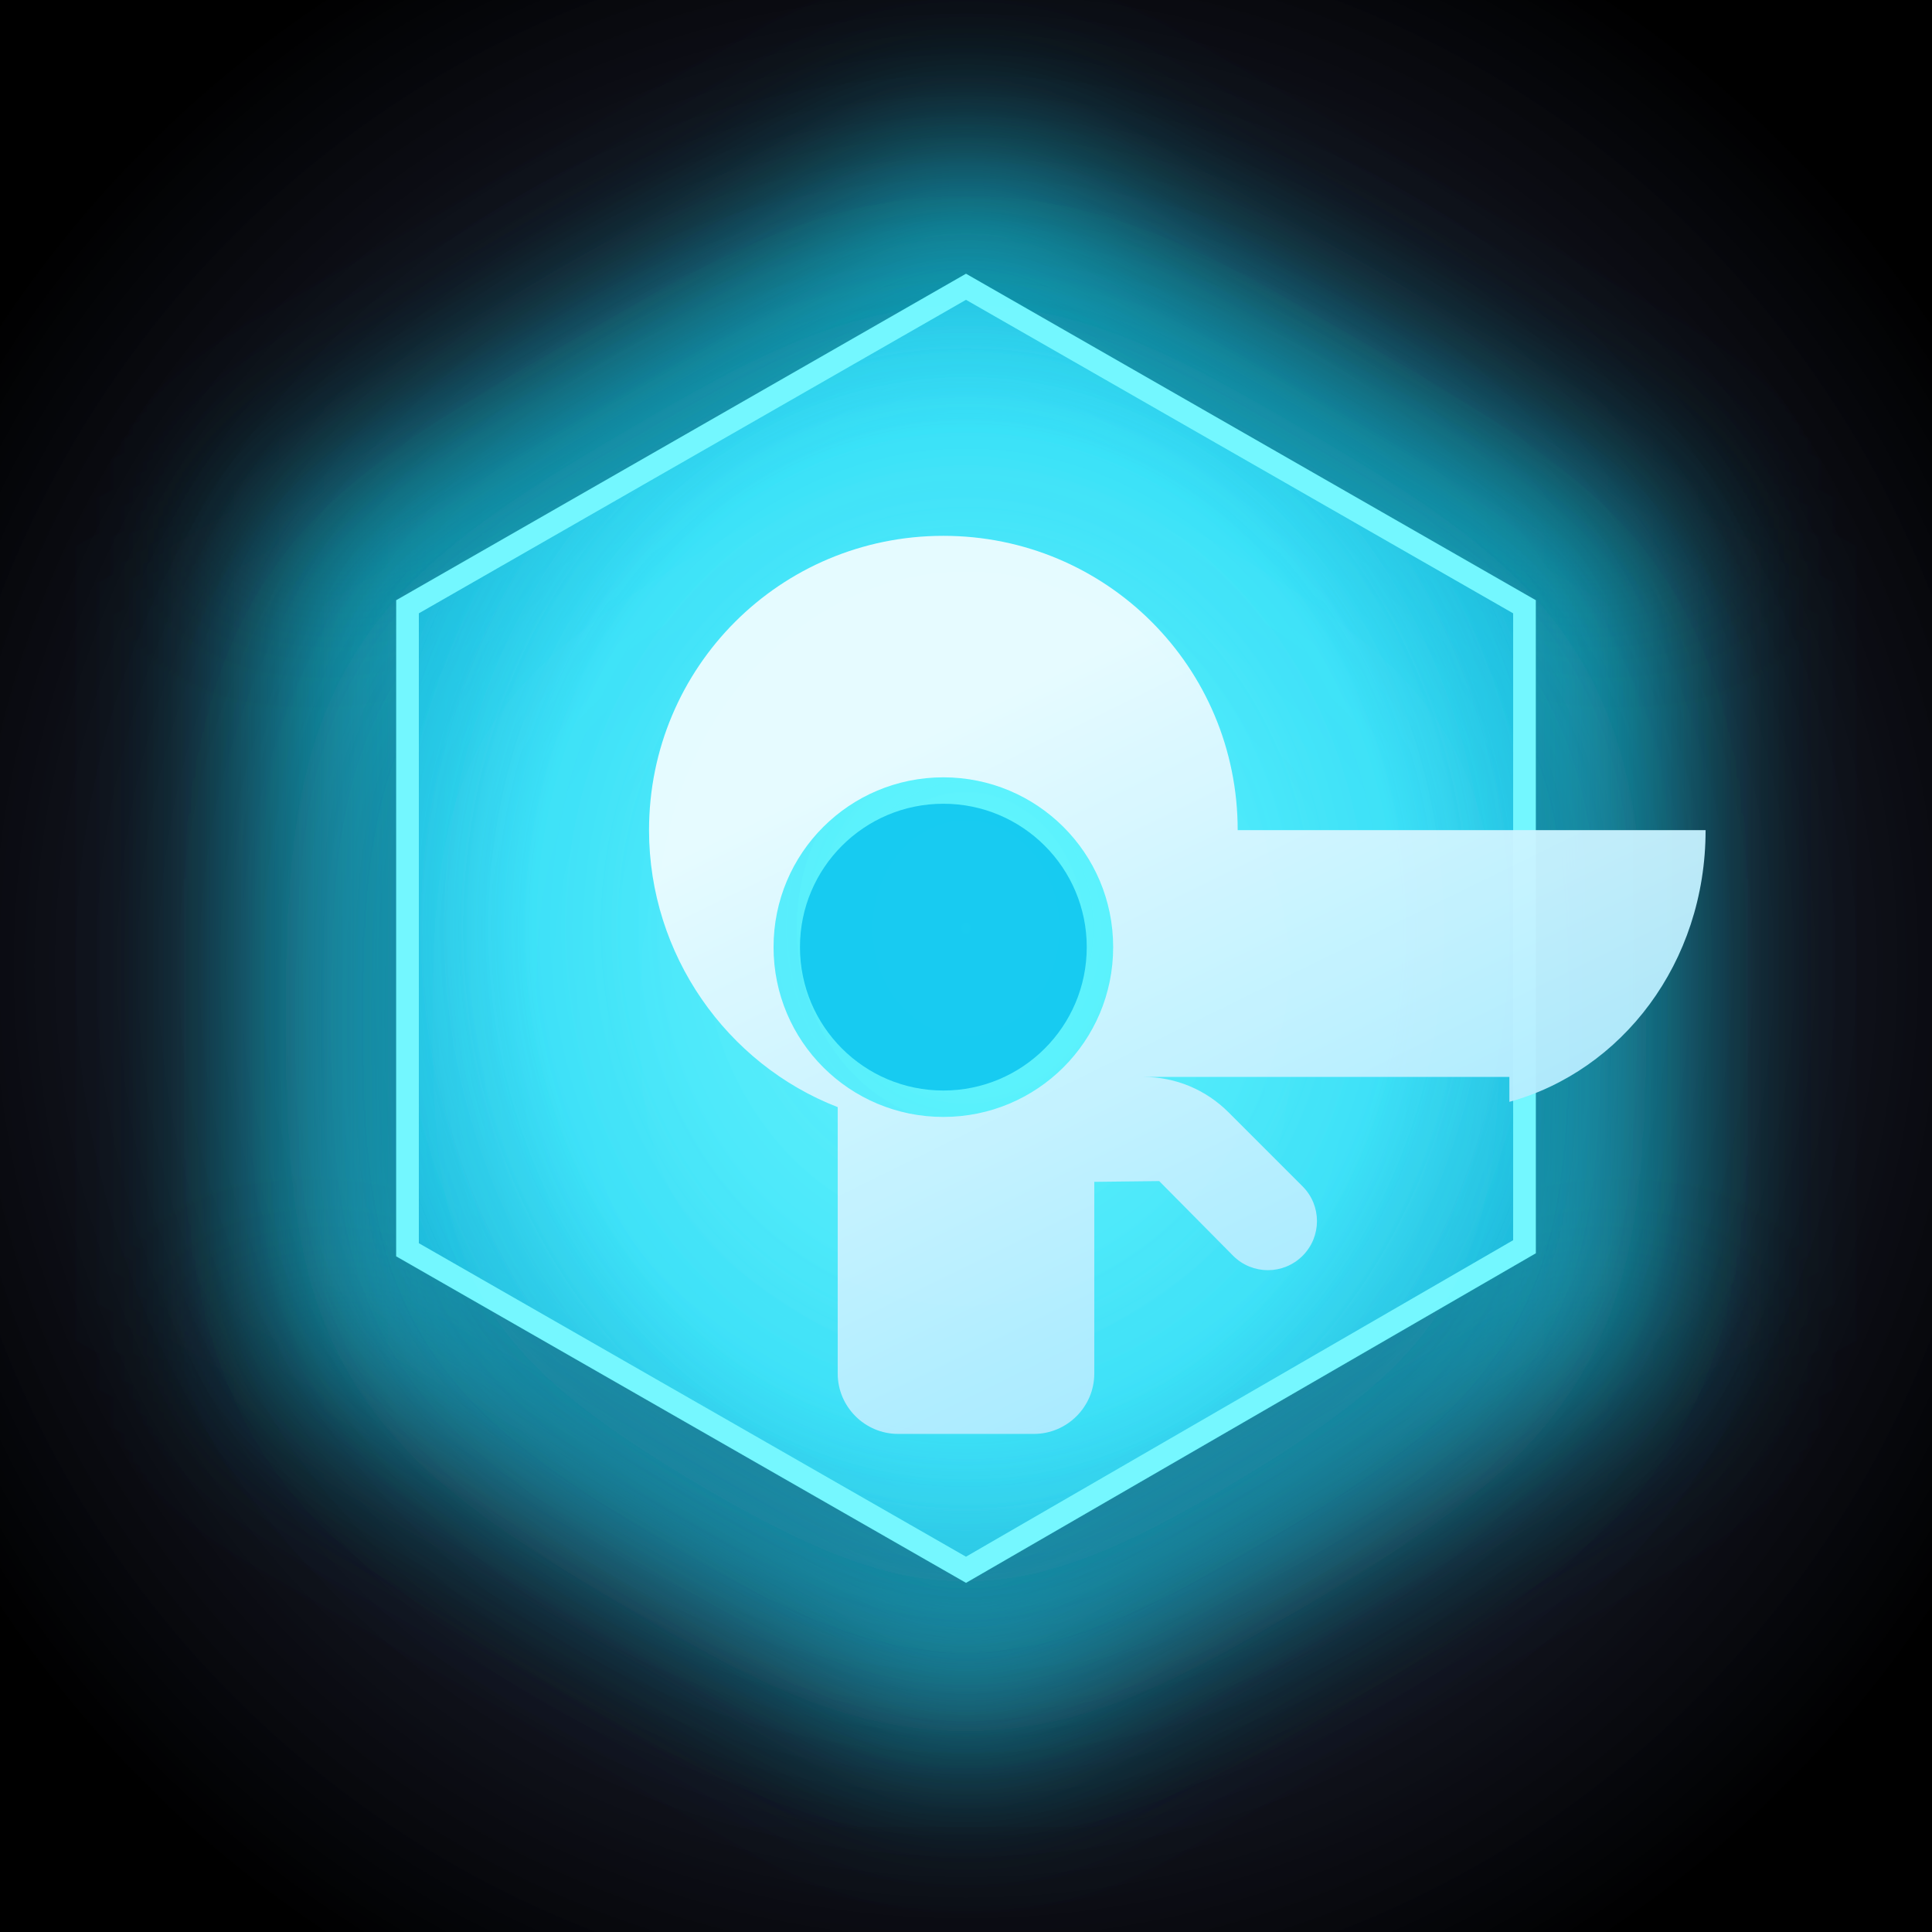
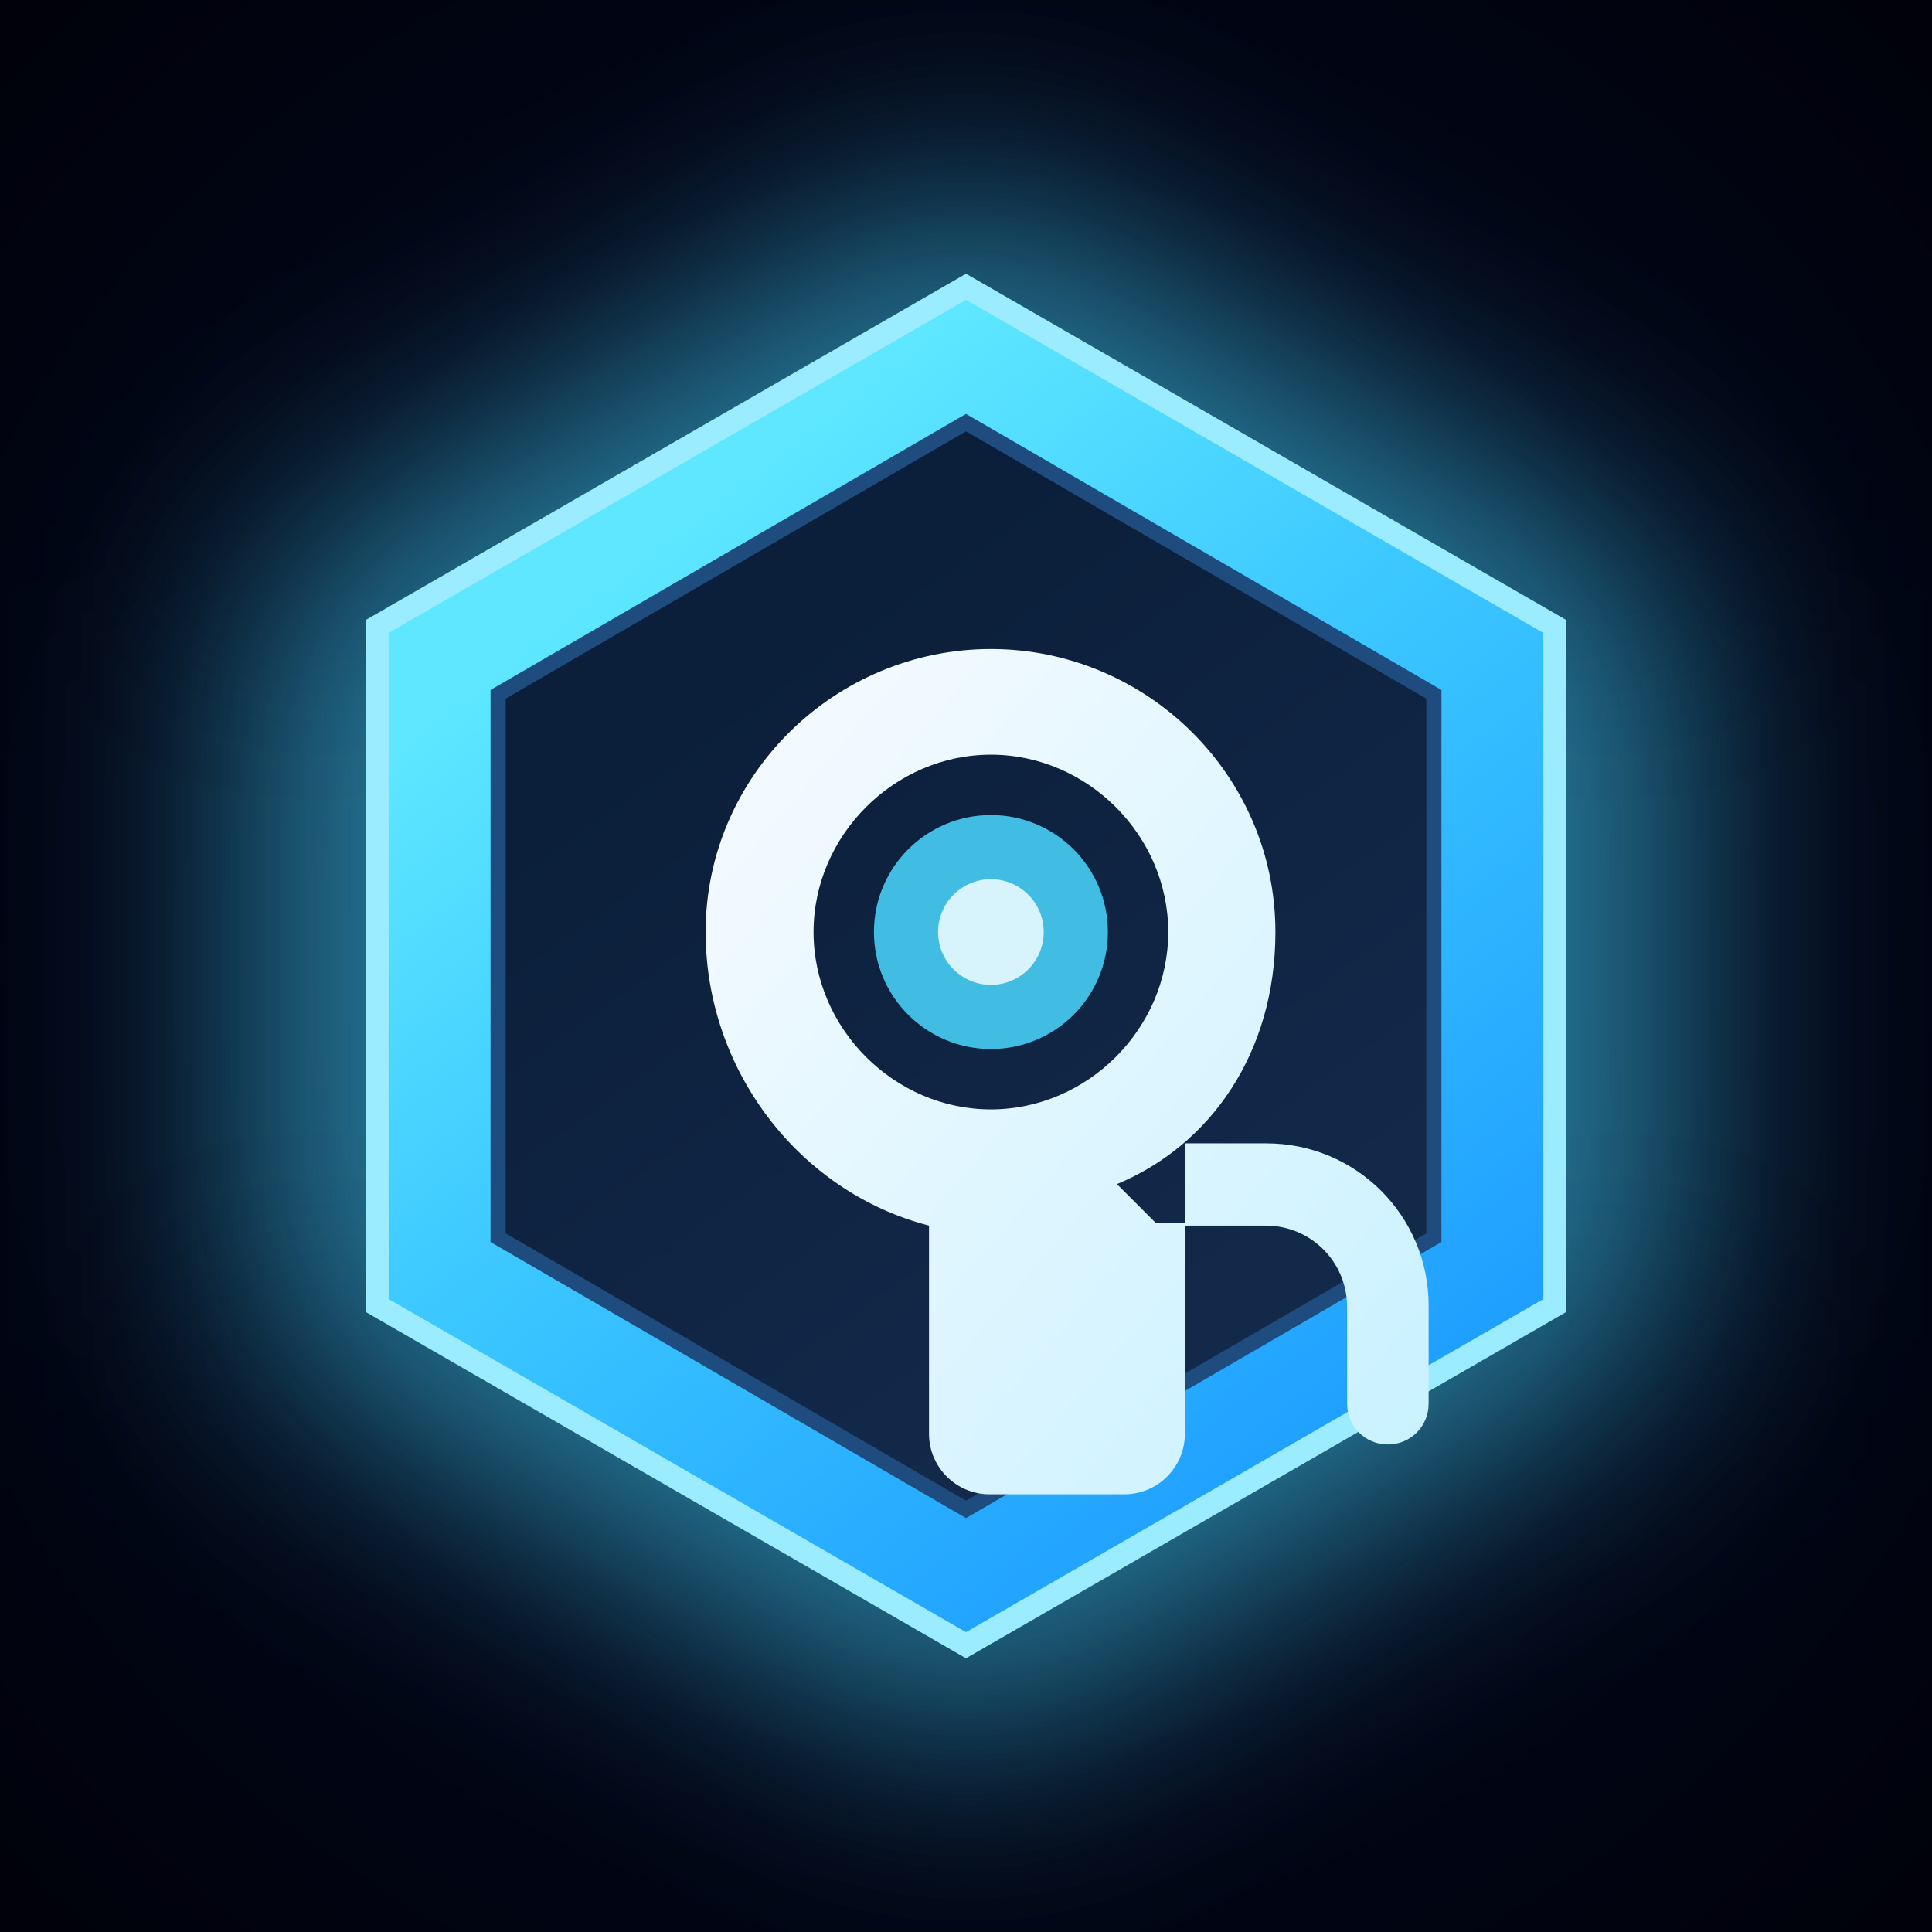
<svg xmlns="http://www.w3.org/2000/svg" viewBox="0 0 256 256" role="img" aria-labelledby="logoTitle logoDesc">
  <defs>
-     <radialGradient id="bgGlow" cx="50%" cy="50%" r="60%">
-       <stop offset="0%" stop-color="#0f172a" stop-opacity="0.85" />
-       <stop offset="55%" stop-color="#020617" stop-opacity="0.9" />
-       <stop offset="100%" stop-color="#000000" stop-opacity="1" />
+     <radialGradient id="bgGradient" cx="50%" cy="50%" r="70%">
+       <stop offset="0%" stop-color="#0f172a" />
+       <stop offset="60%" stop-color="#020617" />
+       <stop offset="100%" stop-color="#00010a" />
    </radialGradient>
-     <radialGradient id="hexGlow" cx="50%" cy="50%" r="70%">
-       <stop offset="0%" stop-color="#67f9ff" stop-opacity="1" />
-       <stop offset="55%" stop-color="#3be7ff" stop-opacity="0.9" />
-       <stop offset="100%" stop-color="#00a8d6" stop-opacity="0.6" />
-     </radialGradient>
-     <linearGradient id="keyGradient" x1="30%" y1="20%" x2="70%" y2="90%">
-       <stop offset="0%" stop-color="#edfcff" />
-       <stop offset="100%" stop-color="#a8e9ff" />
+     <linearGradient id="hexGradient" x1="30%" y1="15%" x2="80%" y2="90%">
+       <stop offset="0%" stop-color="#5ee7ff" />
+       <stop offset="40%" stop-color="#3cc8ff" />
+       <stop offset="100%" stop-color="#1d9dff" />
    </linearGradient>
-     <filter id="outerGlow" x="-40%" y="-40%" width="180%" height="180%" color-interpolation-filters="sRGB">
-       <feGaussianBlur stdDeviation="12" result="blur" />
+     <linearGradient id="innerHexGradient" x1="30%" y1="20%" x2="70%" y2="85%">
+       <stop offset="0%" stop-color="#0b1f3a" />
+       <stop offset="100%" stop-color="#13294a" />
+     </linearGradient>
+     <linearGradient id="keyGradient" x1="0%" y1="0%" x2="100%" y2="100%">
+       <stop offset="0%" stop-color="#f8fbff" />
+       <stop offset="100%" stop-color="#c8f1ff" />
+     </linearGradient>
+     <filter id="softGlow" x="-35%" y="-35%" width="170%" height="170%" color-interpolation-filters="sRGB">
+       <feGaussianBlur stdDeviation="16" result="blur" />
      <feMerge>
        <feMergeNode in="blur" />
        <feMergeNode in="blur" />
      </feMerge>
    </filter>
-     <filter id="innerShadow" x="-20%" y="-20%" width="140%" height="140%">
-       <feOffset dx="0" dy="12" />
-       <feGaussianBlur stdDeviation="18" result="shadow" />
-       <feColorMatrix in="shadow" type="matrix" values="0 0 0 0 0.02  0 0 0 0 0.09  0 0 0 0 0.18  0 0 0 0.55 0" />
-       <feBlend in="SourceGraphic" mode="screen" />
-     </filter>
  </defs>
-   <rect width="256" height="256" fill="url(#bgGlow)" />
-   <g filter="url(#outerGlow)">
-     <path d="M128 20l91 52.5v105L128 230l-91-52.5v-105L128 20z" fill="#0ce4ff" opacity="0.45" />
+   <rect width="256" height="256" fill="url(#bgGradient)" />
+   <g filter="url(#softGlow)">
+     <path d="M128 26l92 53v98l-92 53-92-53V79l92-53z" fill="#3ed0ff" opacity="0.35" />
  </g>
-   <path d="M128 38l74 42.4v84.8L128 208l-74-42.4V80.4L128 38z" fill="url(#hexGlow)" stroke="#72f7ff" stroke-width="3" filter="url(#innerShadow)" />
-   <g transform="translate(92 62)">
-     <path d="M72 48c0-21.6-17.4-39-39-39s-39 17.4-39 39c0 16.5 10.3 31 25 36.7V120c0 4.4 3.6 8 8 8h18c4.4 0 8-3.6 8-8v-25.4l8.6-.1 9.8 9.9a6.5 6.5 0 1 0 9.2-9.2l-9.8-9.8c-3-3-7-4.7-11.3-4.7H108V84c14.9-4.1 26-18.4 26-36zM33 86c-12.4 0-22.5-10-22.5-22.5S20.6 41 33 41s22.5 10 22.5 22.5S45.4 86 33 86z" fill="url(#keyGradient)" opacity="0.95" />
-     <circle cx="33" cy="63.5" r="19" fill="#0fc7f0" opacity="0.9" />
+   <path d="M128 38l78 45v90l-78 45-78-45V83l78-45z" fill="url(#hexGradient)" stroke="#9becff" stroke-width="3" />
+   <path d="M128 56l62 36v72l-62 36-62-36V92l62-36z" fill="url(#innerHexGradient)" stroke="#1f4c7f" stroke-width="2" />
+   <g transform="translate(88 72)">
+     <path d="M81 51.5C81 30.7 63.9 14 43.3 14 22.7 14 5.5 30.7 5.5 51.5c0 18.4 12.5 34.5 29.6 38.9V118c0 4.4 3.6 8 8 8H61c4.4 0 8-3.6 8-8V90.4h10.7c6 0 10.8 4.8 10.8 10.8V114c0 3 2.4 5.4 5.4 5.4s5.4-2.4 5.4-5.4V101c0-11.9-9.6-21.5-21.5-21.5H69V90l-3.8.1-5.2-5.2c12.3-5.1 21-17.3 21-33.4zM43.3 75c-12.8 0-23.5-10.7-23.5-23.5S30.5 28 43.3 28 66.8 38.7 66.8 51.5 56.1 75 43.3 75z" fill="url(#keyGradient)" />
+     <circle cx="43.3" cy="51.5" r="15.5" fill="#4ad7ff" opacity="0.85" />
+     <circle cx="43.3" cy="51.5" r="7" fill="#e8f9ff" opacity="0.9" />
  </g>
</svg>
